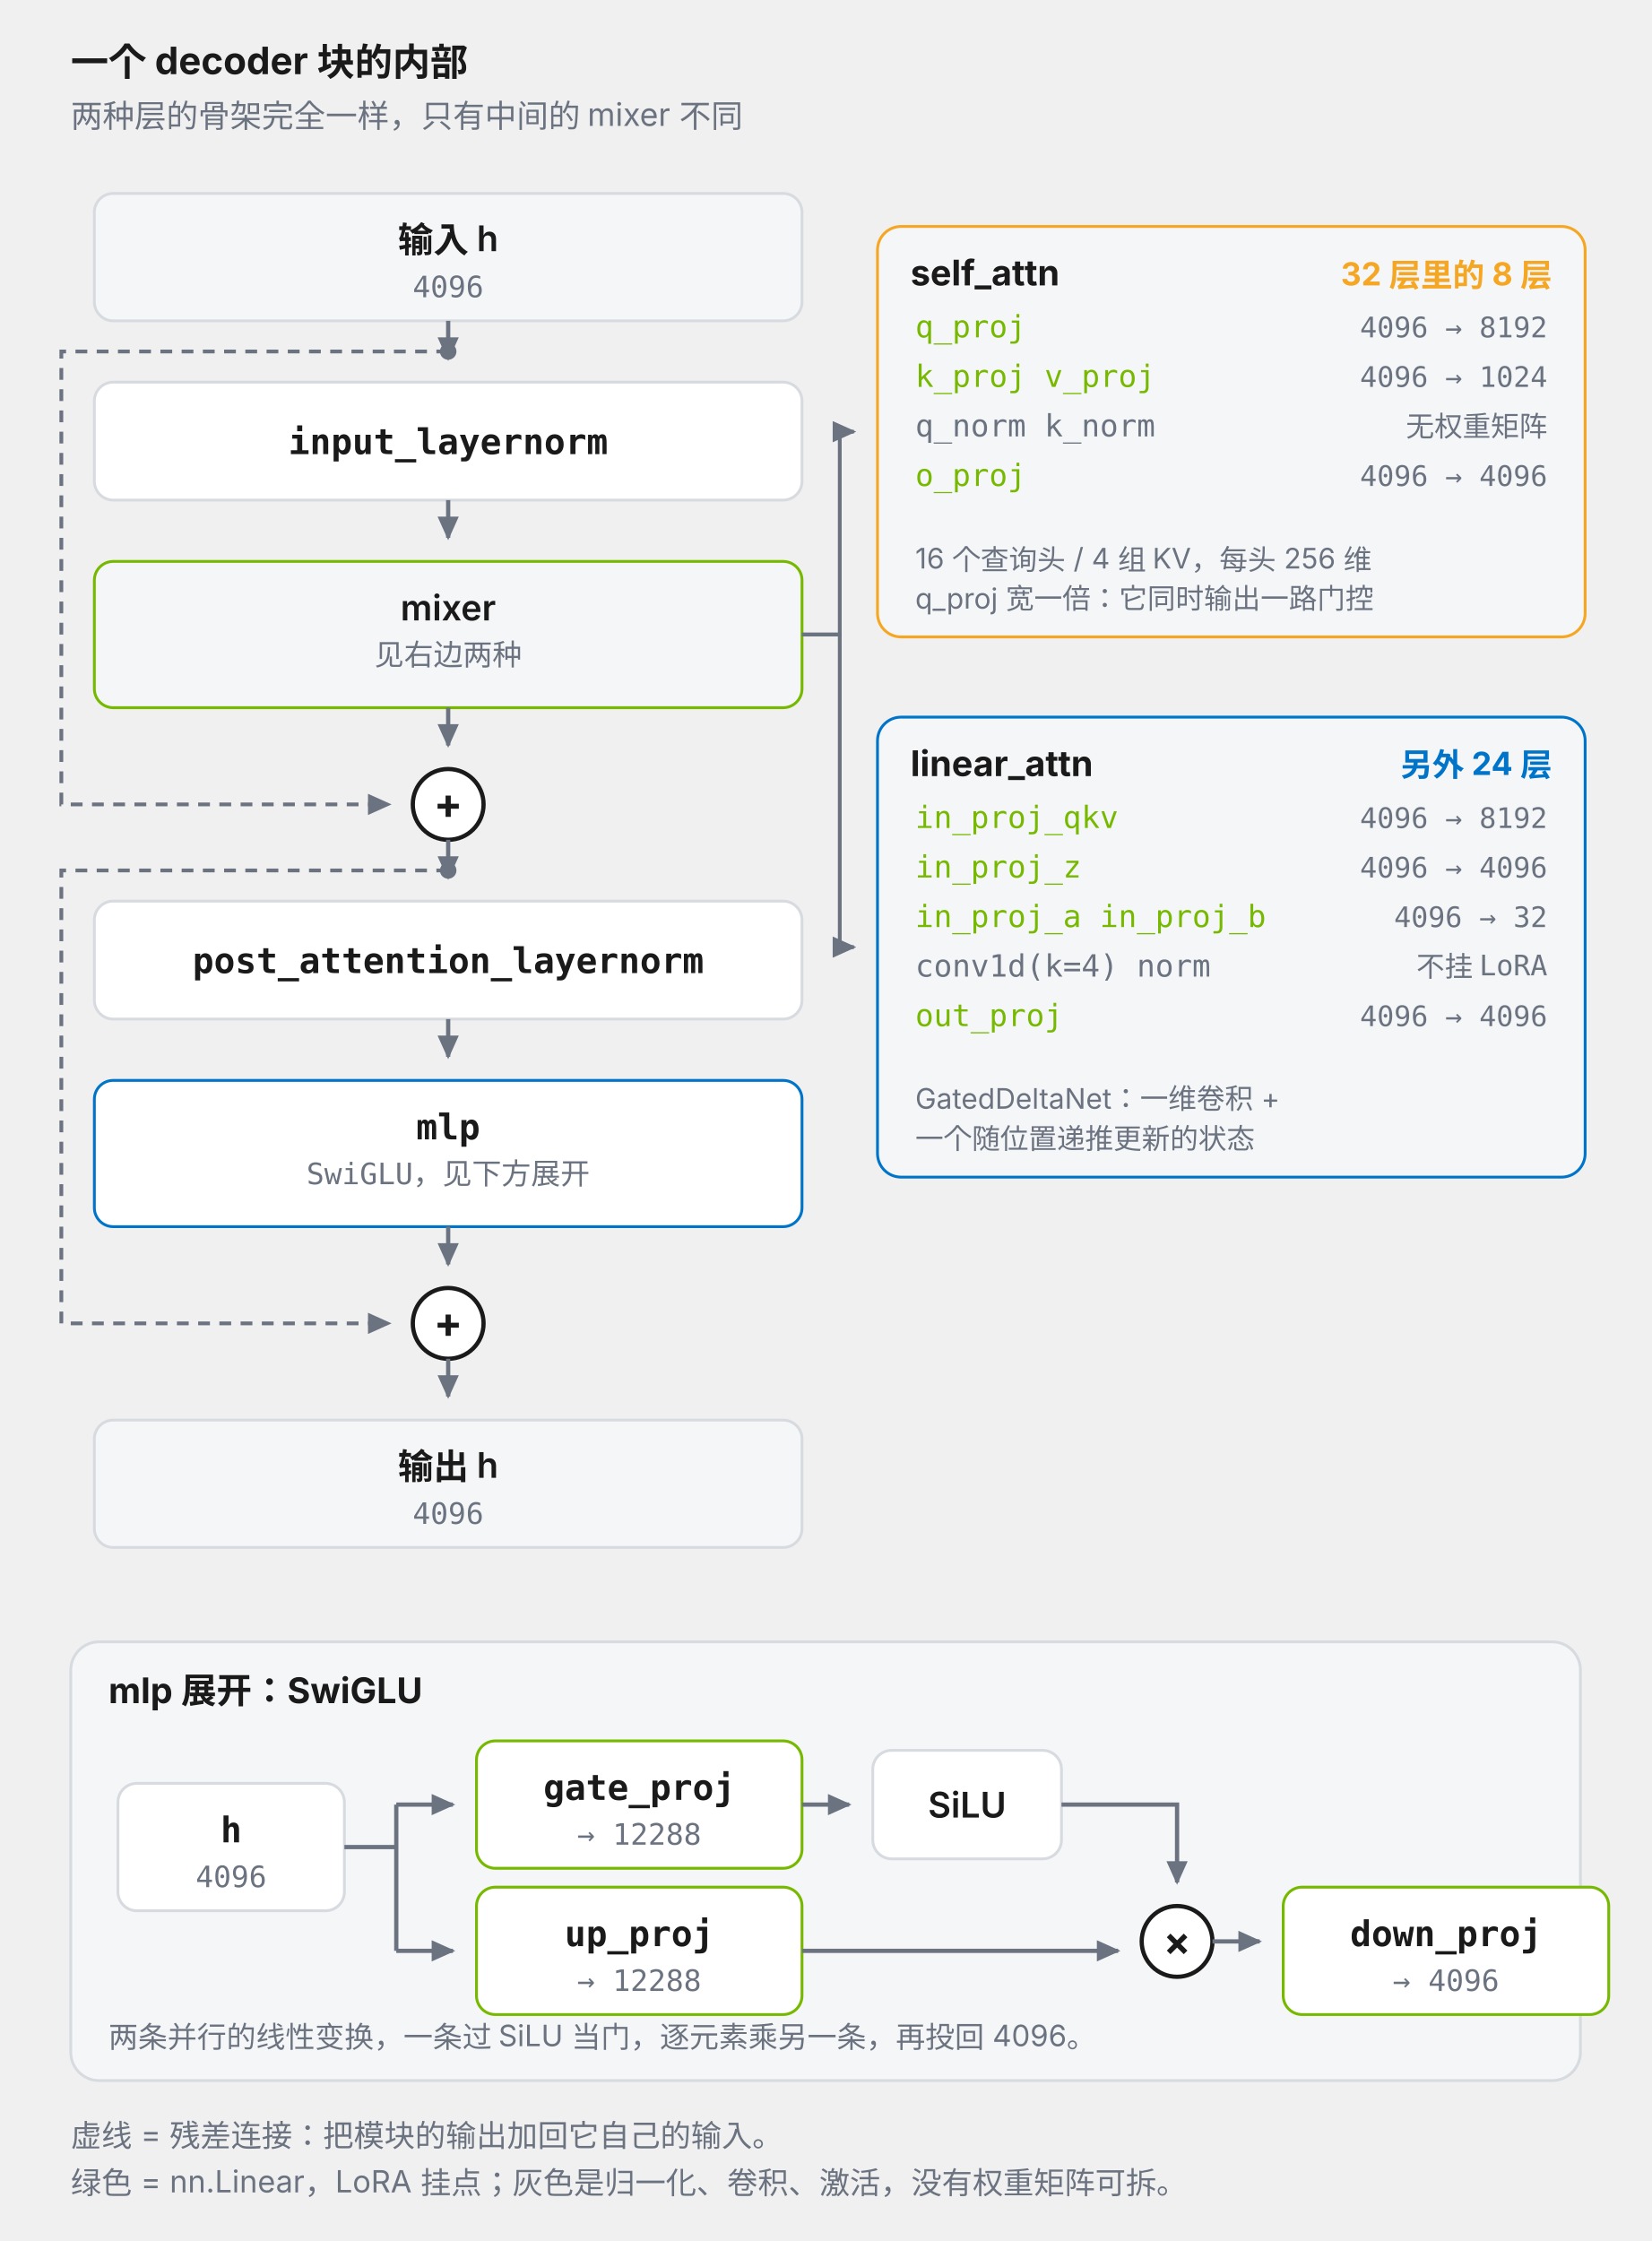
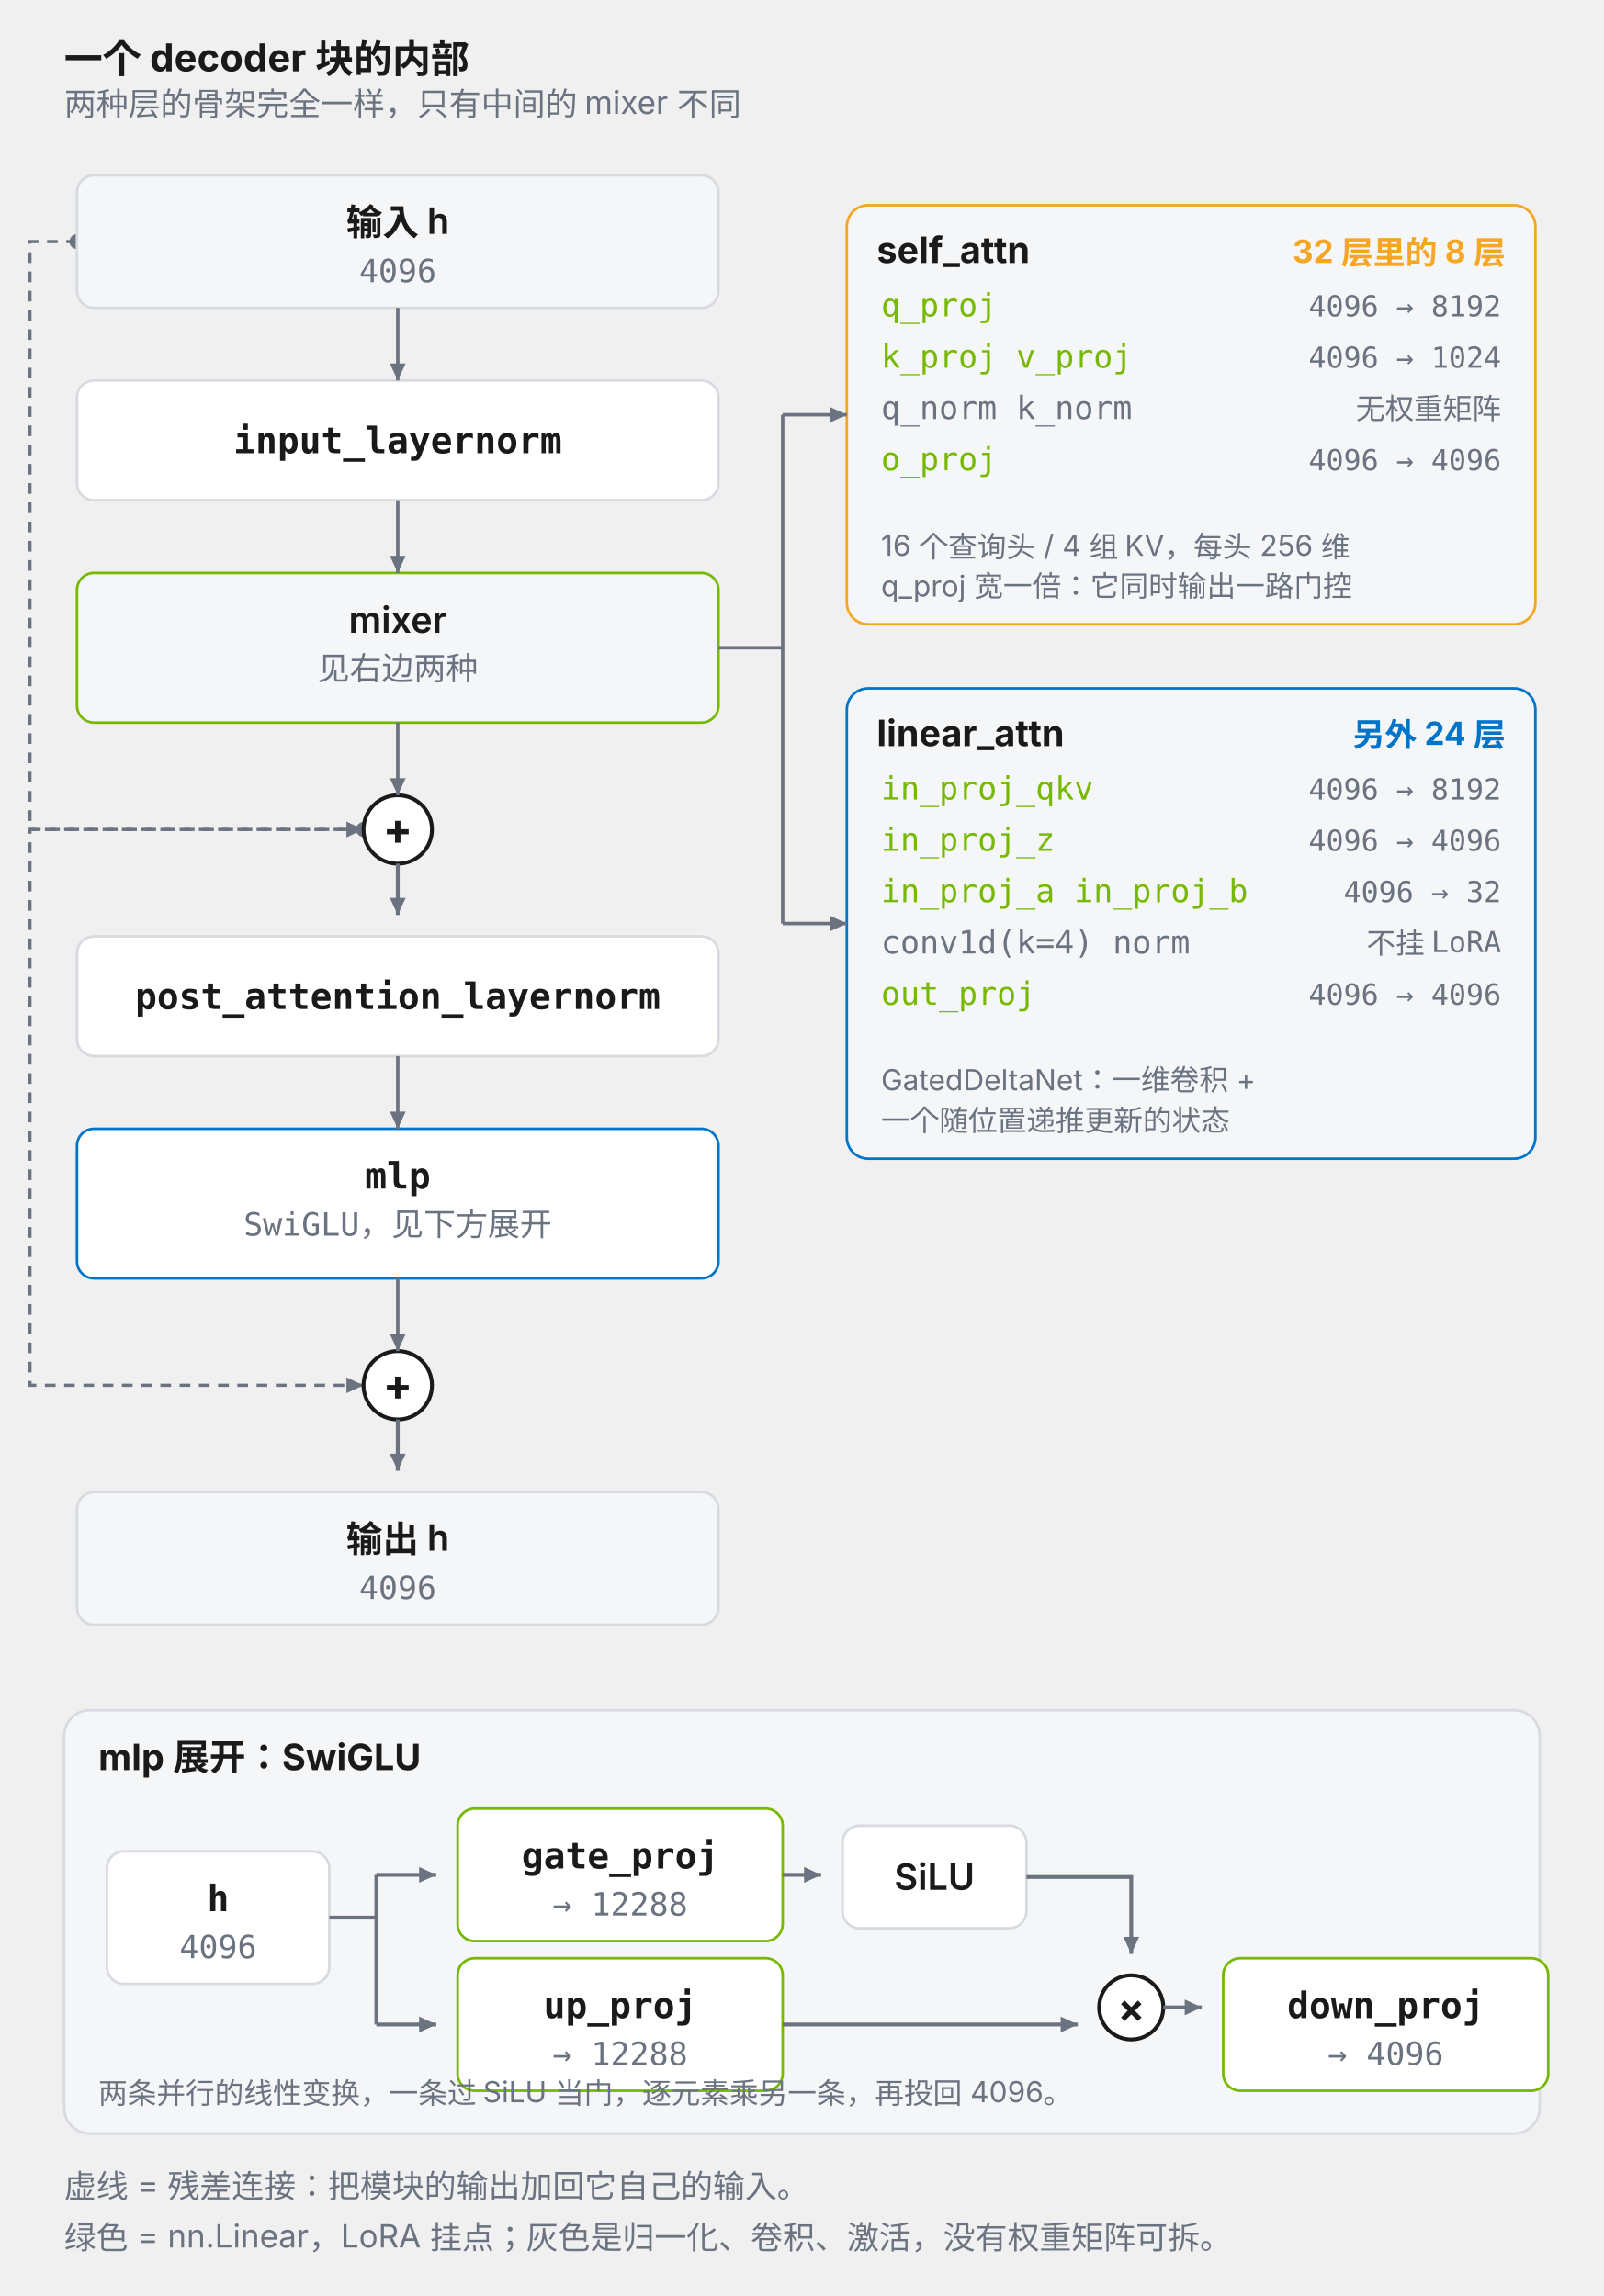
- <svg xmlns="http://www.w3.org/2000/svg" viewBox="0 0 700 950" width="700" height="950" role="img" aria-label="一个 decoder 块：输入先归一化再过 mixer，结果加回输入；再归一化过 SwiGLU 前馈网络，再加回一次。8 层用 self_attn，24 层用 linear_attn">
+ <svg xmlns="http://www.w3.org/2000/svg" viewBox="0 0 750 1074" width="750" height="1074" role="img" aria-label="一个 decoder 块：输入先归一化再过 mixer，结果加回输入；再归一化过 SwiGLU 前馈网络，再加回一次。8 层用 self_attn，24 层用 linear_attn">
  <style>.m{font-family:"JetBrains Mono","SF Mono",Menlo,Consolas,monospace}.s{font-family:-apple-system,BlinkMacSystemFont,"Segoe UI","PingFang SC","Noto Sans SC",sans-serif}</style>
  <defs>
-     <marker id="qa" markerUnits="userSpaceOnUse" markerWidth="11" markerHeight="11" refX="9" refY="5.5" orient="auto">
-       <path d="M0 1 10 5.5 0 10z" fill="#6B7280" />
+     <marker id="qa" markerUnits="userSpaceOnUse" markerWidth="9" markerHeight="9" refX="8" refY="4.5" orient="auto">
+       <path d="M0 0.8 8 4.5 0 8.2z" fill="#6B7280" />
    </marker>
  </defs>
-   <text x="30" y="32" class="s" font-size="16" fill="#1A1A1A" text-anchor="start" font-weight="700">一个 decoder 块的内部</text>
-   <text x="30" y="54" class="s" font-size="13.5" fill="#6B7280" text-anchor="start" font-weight="400">两种层的骨架完全一样，只有中间的 mixer 不同</text>
-   <circle cx="190.0" cy="149" r="3.5" fill="#6B7280" />
-   <path d="M190.0 149H26V341.0H165.0" fill="none" stroke="#6B7280" stroke-width="1.6" stroke-dasharray="5 4" marker-end="url(#qa)" />
-   <circle cx="190.0" cy="369" r="3.5" fill="#6B7280" />
-   <path d="M190.0 369H26V561.0H165.0" fill="none" stroke="#6B7280" stroke-width="1.6" stroke-dasharray="5 4" marker-end="url(#qa)" />
-   <rect x="40" y="82" width="300" height="54" rx="8" fill="#F5F6F8" stroke="#D7DBE0" stroke-width="1.2" />
-   <text x="190.0" y="107" class="s" font-size="15" fill="#1A1A1A" text-anchor="middle" font-weight="600">输入 h</text>
-   <text x="190.0" y="126" class="m" font-size="12.5" fill="#6B7280" text-anchor="middle" font-weight="400">4096</text>
-   <rect x="40" y="162" width="300" height="50" rx="8" fill="#FFFFFF" stroke="#D7DBE0" stroke-width="1.2" />
-   <text x="190.0" y="192.5" class="m" font-size="15" fill="#1A1A1A" text-anchor="middle" font-weight="600">input_layernorm</text>
-   <path d="M190.0 136V152" stroke="#6B7280" stroke-width="1.8" marker-end="url(#qa)" />
-   <rect x="40" y="238" width="300" height="62" rx="8" fill="#F5F6F8" stroke="#76B900" stroke-width="1.2" />
-   <text x="190.0" y="263" class="s" font-size="15" fill="#1A1A1A" text-anchor="middle" font-weight="600">mixer</text>
-   <text x="190.0" y="282" class="m" font-size="12.5" fill="#6B7280" text-anchor="middle" font-weight="400">见右边两种</text>
-   <path d="M190.0 212V228" stroke="#6B7280" stroke-width="1.8" marker-end="url(#qa)" />
-   <circle cx="190.0" cy="341.0" r="15" fill="#FFFFFF" stroke="#1A1A1A" stroke-width="1.8" />
-   <text x="190.0" y="347.0" class="s" font-size="18" fill="#1A1A1A" text-anchor="middle" font-weight="700">+</text>
-   <path d="M190.0 300V316" stroke="#6B7280" stroke-width="1.8" marker-end="url(#qa)" />
-   <rect x="40" y="382" width="300" height="50" rx="8" fill="#FFFFFF" stroke="#D7DBE0" stroke-width="1.2" />
-   <text x="190.0" y="412.5" class="m" font-size="15" fill="#1A1A1A" text-anchor="middle" font-weight="600">post_attention_layernorm</text>
-   <path d="M190.0 356V372" stroke="#6B7280" stroke-width="1.8" marker-end="url(#qa)" />
-   <rect x="40" y="458" width="300" height="62" rx="8" fill="#FFFFFF" stroke="#0074C8" stroke-width="1.2" />
-   <text x="190.0" y="483" class="m" font-size="15" fill="#1A1A1A" text-anchor="middle" font-weight="600">mlp</text>
-   <text x="190.0" y="502" class="m" font-size="12.5" fill="#6B7280" text-anchor="middle" font-weight="400">SwiGLU，见下方展开</text>
-   <path d="M190.0 432V448" stroke="#6B7280" stroke-width="1.8" marker-end="url(#qa)" />
-   <circle cx="190.0" cy="561.0" r="15" fill="#FFFFFF" stroke="#1A1A1A" stroke-width="1.8" />
-   <text x="190.0" y="567.0" class="s" font-size="18" fill="#1A1A1A" text-anchor="middle" font-weight="700">+</text>
-   <path d="M190.0 520V536" stroke="#6B7280" stroke-width="1.8" marker-end="url(#qa)" />
-   <rect x="40" y="602" width="300" height="54" rx="8" fill="#F5F6F8" stroke="#D7DBE0" stroke-width="1.2" />
-   <text x="190.0" y="627" class="s" font-size="15" fill="#1A1A1A" text-anchor="middle" font-weight="600">输出 h</text>
-   <text x="190.0" y="646" class="m" font-size="12.5" fill="#6B7280" text-anchor="middle" font-weight="400">4096</text>
-   <path d="M190.0 576V592" stroke="#6B7280" stroke-width="1.8" marker-end="url(#qa)" />
-   <rect x="372" y="96" width="300" height="174" rx="10" fill="#F5F6F8" stroke="#F5A623" stroke-width="1.2" />
-   <text x="386" y="121" class="s" font-size="15" fill="#1A1A1A" text-anchor="start" font-weight="700">self_attn</text>
-   <text x="658" y="121" class="s" font-size="13.5" fill="#F5A623" text-anchor="end" font-weight="700">32 层里的 8 层</text>
-   <text x="388" y="143" class="m" font-size="13" fill="#76B900" text-anchor="start" font-weight="400">q_proj</text>
-   <text x="656" y="143" class="m" font-size="12" fill="#6B7280" text-anchor="end" font-weight="400">4096 → 8192</text>
-   <text x="388" y="164" class="m" font-size="13" fill="#76B900" text-anchor="start" font-weight="400">k_proj   v_proj</text>
-   <text x="656" y="164" class="m" font-size="12" fill="#6B7280" text-anchor="end" font-weight="400">4096 → 1024</text>
-   <text x="388" y="185" class="m" font-size="13" fill="#6B7280" text-anchor="start" font-weight="400">q_norm  k_norm</text>
-   <text x="656" y="185" class="m" font-size="12" fill="#6B7280" text-anchor="end" font-weight="400">无权重矩阵</text>
-   <text x="388" y="206" class="m" font-size="13" fill="#76B900" text-anchor="start" font-weight="400">o_proj</text>
-   <text x="656" y="206" class="m" font-size="12" fill="#6B7280" text-anchor="end" font-weight="400">4096 → 4096</text>
-   <text x="388" y="241" class="s" font-size="12" fill="#6B7280" text-anchor="start" font-weight="400">16 个查询头 / 4 组 KV，每头 256 维</text>
-   <text x="388" y="258" class="s" font-size="12" fill="#6B7280" text-anchor="start" font-weight="400">q_proj 宽一倍：它同时输出一路门控</text>
-   <rect x="372" y="304" width="300" height="195" rx="10" fill="#F5F6F8" stroke="#0074C8" stroke-width="1.2" />
-   <text x="386" y="329" class="s" font-size="15" fill="#1A1A1A" text-anchor="start" font-weight="700">linear_attn</text>
-   <text x="658" y="329" class="s" font-size="13.5" fill="#0074C8" text-anchor="end" font-weight="700">另外 24 层</text>
-   <text x="388" y="351" class="m" font-size="13" fill="#76B900" text-anchor="start" font-weight="400">in_proj_qkv</text>
-   <text x="656" y="351" class="m" font-size="12" fill="#6B7280" text-anchor="end" font-weight="400">4096 → 8192</text>
-   <text x="388" y="372" class="m" font-size="13" fill="#76B900" text-anchor="start" font-weight="400">in_proj_z</text>
-   <text x="656" y="372" class="m" font-size="12" fill="#6B7280" text-anchor="end" font-weight="400">4096 → 4096</text>
-   <text x="388" y="393" class="m" font-size="13" fill="#76B900" text-anchor="start" font-weight="400">in_proj_a   in_proj_b</text>
-   <text x="656" y="393" class="m" font-size="12" fill="#6B7280" text-anchor="end" font-weight="400">4096 → 32</text>
-   <text x="388" y="414" class="m" font-size="13" fill="#6B7280" text-anchor="start" font-weight="400">conv1d(k=4)  norm</text>
-   <text x="656" y="414" class="m" font-size="12" fill="#6B7280" text-anchor="end" font-weight="400">不挂 LoRA</text>
-   <text x="388" y="435" class="m" font-size="13" fill="#76B900" text-anchor="start" font-weight="400">out_proj</text>
-   <text x="656" y="435" class="m" font-size="12" fill="#6B7280" text-anchor="end" font-weight="400">4096 → 4096</text>
-   <text x="388" y="470" class="s" font-size="12" fill="#6B7280" text-anchor="start" font-weight="400">GatedDeltaNet：一维卷积 +</text>
-   <text x="388" y="487" class="s" font-size="12" fill="#6B7280" text-anchor="start" font-weight="400">一个随位置递推更新的状态</text>
-   <path d="M340 269.0H356.0V183.0H362" fill="none" stroke="#6B7280" stroke-width="1.6" marker-end="url(#qa)" />
-   <path d="M340 269.0H356.0V401.5H362" fill="none" stroke="#6B7280" stroke-width="1.6" marker-end="url(#qa)" />
-   <rect x="30" y="696" width="640" height="186" rx="12" fill="#F5F6F8" stroke="#D7DBE0" stroke-width="1.2" />
-   <text x="46" y="722" class="s" font-size="15" fill="#1A1A1A" text-anchor="start" font-weight="700">mlp 展开：SwiGLU</text>
-   <rect x="50" y="756" width="96" height="54" rx="8" fill="#FFFFFF" stroke="#D7DBE0" stroke-width="1.2" />
-   <text x="98.0" y="781" class="m" font-size="15" fill="#1A1A1A" text-anchor="middle" font-weight="600">h</text>
-   <text x="98.0" y="800" class="m" font-size="12.5" fill="#6B7280" text-anchor="middle" font-weight="400">4096</text>
-   <rect x="202" y="738" width="138" height="54" rx="8" fill="#FFFFFF" stroke="#76B900" stroke-width="1.2" />
-   <text x="271.0" y="763" class="m" font-size="15" fill="#1A1A1A" text-anchor="middle" font-weight="600">gate_proj</text>
-   <text x="271.0" y="782" class="m" font-size="12.5" fill="#6B7280" text-anchor="middle" font-weight="400">→ 12288</text>
-   <rect x="202" y="800" width="138" height="54" rx="8" fill="#FFFFFF" stroke="#76B900" stroke-width="1.2" />
-   <text x="271.0" y="825" class="m" font-size="15" fill="#1A1A1A" text-anchor="middle" font-weight="600">up_proj</text>
-   <text x="271.0" y="844" class="m" font-size="12.5" fill="#6B7280" text-anchor="middle" font-weight="400">→ 12288</text>
-   <rect x="370" y="742" width="80" height="46" rx="8" fill="#FFFFFF" stroke="#D7DBE0" stroke-width="1.2" />
-   <text x="410.0" y="770.5" class="s" font-size="15" fill="#1A1A1A" text-anchor="middle" font-weight="600">SiLU</text>
-   <circle cx="499.0" cy="823.0" r="15" fill="#FFFFFF" stroke="#1A1A1A" stroke-width="1.8" />
-   <text x="499.0" y="829.0" class="s" font-size="17" fill="#1A1A1A" text-anchor="middle" font-weight="700">×</text>
-   <rect x="544" y="800" width="138" height="54" rx="8" fill="#FFFFFF" stroke="#76B900" stroke-width="1.2" />
-   <text x="613.0" y="825" class="m" font-size="15" fill="#1A1A1A" text-anchor="middle" font-weight="600">down_proj</text>
-   <text x="613.0" y="844" class="m" font-size="12.5" fill="#6B7280" text-anchor="middle" font-weight="400">→ 4096</text>
-   <path d="M146 783.0H168" stroke="#6B7280" stroke-width="1.8" />
-   <path d="M168 765.0V827.0" stroke="#6B7280" stroke-width="1.8" />
-   <path d="M168 765.0H192" stroke="#6B7280" stroke-width="1.8" marker-end="url(#qa)" />
-   <path d="M168 827.0H192" stroke="#6B7280" stroke-width="1.8" marker-end="url(#qa)" />
-   <path d="M340 765.0H360" stroke="#6B7280" stroke-width="1.8" marker-end="url(#qa)" />
-   <path d="M450 765.0H499.0V798" fill="none" stroke="#6B7280" stroke-width="1.8" marker-end="url(#qa)" />
-   <path d="M340 827.0H474" stroke="#6B7280" stroke-width="1.8" marker-end="url(#qa)" />
-   <path d="M514 823.0H534" stroke="#6B7280" stroke-width="1.8" marker-end="url(#qa)" />
-   <text x="46" y="868" class="s" font-size="12.5" fill="#6B7280" text-anchor="start" font-weight="400">两条并行的线性变换，一条过 SiLU 当门，逐元素乘另一条，再投回 4096。</text>
-   <text x="30" y="910" class="s" font-size="13" fill="#6B7280" text-anchor="start" font-weight="400">虚线 = 残差连接：把模块的输出加回它自己的输入。</text>
-   <text x="30" y="930" class="s" font-size="13" fill="#6B7280" text-anchor="start" font-weight="400">绿色 = nn.Linear，LoRA 挂点；灰色是归一化、卷积、激活，没有权重矩阵可拆。</text>
+   <text x="30" y="34" class="s" font-size="18.0" fill="#1A1A1A" text-anchor="start" font-weight="700">一个 decoder 块的内部</text>
+   <text x="30" y="54" class="s" font-size="15.0" fill="#6B7280" text-anchor="start" font-weight="400">两种层的骨架完全一样，只有中间的 mixer 不同</text>
+   <circle cx="36" cy="113.0" r="3.5" fill="#6B7280" />
+   <path d="M36 113.0H14V388.0H170.0" fill="none" stroke="#6B7280" stroke-width="1.5" stroke-dasharray="5 4" marker-end="url(#qa)" />
+   <circle cx="170.0" cy="388.0" r="3.5" fill="#6B7280" />
+   <path d="M170.0 388.0H14V648.0H170.0" fill="none" stroke="#6B7280" stroke-width="1.5" stroke-dasharray="5 4" marker-end="url(#qa)" />
+   <rect x="36" y="82" width="300" height="62" rx="8" fill="#F5F6F8" stroke="#D7DBE0" stroke-width="1.2" />
+   <text x="186.0" y="110" class="s" font-size="17.0" fill="#1A1A1A" text-anchor="middle" font-weight="600">输入 h</text>
+   <text x="186.0" y="132" class="m" font-size="15.0" fill="#6B7280" text-anchor="middle" font-weight="400">4096</text>
+   <rect x="36" y="178" width="300" height="56" rx="8" fill="#FFFFFF" stroke="#D7DBE0" stroke-width="1.2" />
+   <text x="186.0" y="212.0" class="m" font-size="17.0" fill="#1A1A1A" text-anchor="middle" font-weight="600">input_layernorm</text>
+   <path d="M186.0 144V178" stroke="#6B7280" stroke-width="1.6" marker-end="url(#qa)" />
+   <rect x="36" y="268" width="300" height="70" rx="8" fill="#F5F6F8" stroke="#76B900" stroke-width="1.2" />
+   <text x="186.0" y="296" class="s" font-size="17.0" fill="#1A1A1A" text-anchor="middle" font-weight="600">mixer</text>
+   <text x="186.0" y="318" class="m" font-size="15.0" fill="#6B7280" text-anchor="middle" font-weight="400">见右边两种</text>
+   <path d="M186.0 234V268" stroke="#6B7280" stroke-width="1.6" marker-end="url(#qa)" />
+   <circle cx="186.0" cy="388.0" r="16" fill="#FFFFFF" stroke="#1A1A1A" stroke-width="1.8" />
+   <text x="186.0" y="395.0" class="s" font-size="20.4" fill="#1A1A1A" text-anchor="middle" font-weight="700">+</text>
+   <path d="M186.0 338V372" stroke="#6B7280" stroke-width="1.6" marker-end="url(#qa)" />
+   <rect x="36" y="438" width="300" height="56" rx="8" fill="#FFFFFF" stroke="#D7DBE0" stroke-width="1.2" />
+   <text x="186.0" y="472.0" class="m" font-size="17.0" fill="#1A1A1A" text-anchor="middle" font-weight="600">post_attention_layernorm</text>
+   <path d="M186.0 404V428" stroke="#6B7280" stroke-width="1.8" marker-end="url(#qa)" />
+   <rect x="36" y="528" width="300" height="70" rx="8" fill="#FFFFFF" stroke="#0074C8" stroke-width="1.2" />
+   <text x="186.0" y="556" class="m" font-size="17.0" fill="#1A1A1A" text-anchor="middle" font-weight="600">mlp</text>
+   <text x="186.0" y="578" class="m" font-size="15.0" fill="#6B7280" text-anchor="middle" font-weight="400">SwiGLU，见下方展开</text>
+   <path d="M186.0 494V528" stroke="#6B7280" stroke-width="1.6" marker-end="url(#qa)" />
+   <circle cx="186.0" cy="648.0" r="16" fill="#FFFFFF" stroke="#1A1A1A" stroke-width="1.8" />
+   <text x="186.0" y="655.0" class="s" font-size="20.4" fill="#1A1A1A" text-anchor="middle" font-weight="700">+</text>
+   <path d="M186.0 598V632" stroke="#6B7280" stroke-width="1.6" marker-end="url(#qa)" />
+   <rect x="36" y="698" width="300" height="62" rx="8" fill="#F5F6F8" stroke="#D7DBE0" stroke-width="1.2" />
+   <text x="186.0" y="726" class="s" font-size="17.0" fill="#1A1A1A" text-anchor="middle" font-weight="600">输出 h</text>
+   <text x="186.0" y="748" class="m" font-size="15.0" fill="#6B7280" text-anchor="middle" font-weight="400">4096</text>
+   <path d="M186.0 664V688" stroke="#6B7280" stroke-width="1.8" marker-end="url(#qa)" />
+   <rect x="396" y="96" width="322" height="196" rx="10" fill="#F5F6F8" stroke="#F5A623" stroke-width="1.2" />
+   <text x="410" y="123" class="s" font-size="17.0" fill="#1A1A1A" text-anchor="start" font-weight="700">self_attn</text>
+   <text x="704" y="123" class="s" font-size="15.0" fill="#F5A623" text-anchor="end" font-weight="700">32 层里的 8 层</text>
+   <text x="412" y="148" class="m" font-size="15.0" fill="#76B900" text-anchor="start" font-weight="400">q_proj</text>
+   <text x="702" y="148" class="m" font-size="13.6" fill="#6B7280" text-anchor="end" font-weight="400">4096 → 8192</text>
+   <text x="412" y="172" class="m" font-size="15.0" fill="#76B900" text-anchor="start" font-weight="400">k_proj   v_proj</text>
+   <text x="702" y="172" class="m" font-size="13.6" fill="#6B7280" text-anchor="end" font-weight="400">4096 → 1024</text>
+   <text x="412" y="196" class="m" font-size="15.0" fill="#6B7280" text-anchor="start" font-weight="400">q_norm  k_norm</text>
+   <text x="702" y="196" class="m" font-size="13.6" fill="#6B7280" text-anchor="end" font-weight="400">无权重矩阵</text>
+   <text x="412" y="220" class="m" font-size="15.0" fill="#76B900" text-anchor="start" font-weight="400">o_proj</text>
+   <text x="702" y="220" class="m" font-size="13.6" fill="#6B7280" text-anchor="end" font-weight="400">4096 → 4096</text>
+   <text x="412" y="260" class="s" font-size="13.6" fill="#6B7280" text-anchor="start" font-weight="400">16 个查询头 / 4 组 KV，每头 256 维</text>
+   <text x="412" y="279" class="s" font-size="13.6" fill="#6B7280" text-anchor="start" font-weight="400">q_proj 宽一倍：它同时输出一路门控</text>
+   <rect x="396" y="322" width="322" height="220" rx="10" fill="#F5F6F8" stroke="#0074C8" stroke-width="1.2" />
+   <text x="410" y="349" class="s" font-size="17.0" fill="#1A1A1A" text-anchor="start" font-weight="700">linear_attn</text>
+   <text x="704" y="349" class="s" font-size="15.0" fill="#0074C8" text-anchor="end" font-weight="700">另外 24 层</text>
+   <text x="412" y="374" class="m" font-size="15.0" fill="#76B900" text-anchor="start" font-weight="400">in_proj_qkv</text>
+   <text x="702" y="374" class="m" font-size="13.6" fill="#6B7280" text-anchor="end" font-weight="400">4096 → 8192</text>
+   <text x="412" y="398" class="m" font-size="15.0" fill="#76B900" text-anchor="start" font-weight="400">in_proj_z</text>
+   <text x="702" y="398" class="m" font-size="13.6" fill="#6B7280" text-anchor="end" font-weight="400">4096 → 4096</text>
+   <text x="412" y="422" class="m" font-size="15.0" fill="#76B900" text-anchor="start" font-weight="400">in_proj_a   in_proj_b</text>
+   <text x="702" y="422" class="m" font-size="13.6" fill="#6B7280" text-anchor="end" font-weight="400">4096 → 32</text>
+   <text x="412" y="446" class="m" font-size="15.0" fill="#6B7280" text-anchor="start" font-weight="400">conv1d(k=4)  norm</text>
+   <text x="702" y="446" class="m" font-size="13.6" fill="#6B7280" text-anchor="end" font-weight="400">不挂 LoRA</text>
+   <text x="412" y="470" class="m" font-size="15.0" fill="#76B900" text-anchor="start" font-weight="400">out_proj</text>
+   <text x="702" y="470" class="m" font-size="13.6" fill="#6B7280" text-anchor="end" font-weight="400">4096 → 4096</text>
+   <text x="412" y="510" class="s" font-size="13.6" fill="#6B7280" text-anchor="start" font-weight="400">GatedDeltaNet：一维卷积 +</text>
+   <text x="412" y="529" class="s" font-size="13.6" fill="#6B7280" text-anchor="start" font-weight="400">一个随位置递推更新的状态</text>
+   <path d="M336 303.0H366.0" stroke="#6B7280" stroke-width="1.6" />
+   <path d="M366.0 194.0V432.0" stroke="#6B7280" stroke-width="1.6" />
+   <path d="M366.0 194.0H396" stroke="#6B7280" stroke-width="1.6" marker-end="url(#qa)" />
+   <path d="M366.0 432.0H396" stroke="#6B7280" stroke-width="1.6" marker-end="url(#qa)" />
+   <rect x="30" y="800" width="690" height="198" rx="12" fill="#F5F6F8" stroke="#D7DBE0" stroke-width="1.2" />
+   <text x="46" y="828" class="s" font-size="17.0" fill="#1A1A1A" text-anchor="start" font-weight="700">mlp 展开：SwiGLU</text>
+   <rect x="50" y="866" width="104" height="62" rx="8" fill="#FFFFFF" stroke="#D7DBE0" stroke-width="1.2" />
+   <text x="102.0" y="894" class="m" font-size="17.0" fill="#1A1A1A" text-anchor="middle" font-weight="600">h</text>
+   <text x="102.0" y="916" class="m" font-size="15.0" fill="#6B7280" text-anchor="middle" font-weight="400">4096</text>
+   <rect x="214" y="846" width="152" height="62" rx="8" fill="#FFFFFF" stroke="#76B900" stroke-width="1.2" />
+   <text x="290.0" y="874" class="m" font-size="17.0" fill="#1A1A1A" text-anchor="middle" font-weight="600">gate_proj</text>
+   <text x="290.0" y="896" class="m" font-size="15.0" fill="#6B7280" text-anchor="middle" font-weight="400">→ 12288</text>
+   <rect x="214" y="916" width="152" height="62" rx="8" fill="#FFFFFF" stroke="#76B900" stroke-width="1.2" />
+   <text x="290.0" y="944" class="m" font-size="17.0" fill="#1A1A1A" text-anchor="middle" font-weight="600">up_proj</text>
+   <text x="290.0" y="966" class="m" font-size="15.0" fill="#6B7280" text-anchor="middle" font-weight="400">→ 12288</text>
+   <rect x="394" y="854" width="86" height="48" rx="8" fill="#FFFFFF" stroke="#D7DBE0" stroke-width="1.2" />
+   <text x="437.0" y="884.0" class="s" font-size="17.0" fill="#1A1A1A" text-anchor="middle" font-weight="600">SiLU</text>
+   <circle cx="529.0" cy="939.0" r="15" fill="#FFFFFF" stroke="#1A1A1A" stroke-width="1.8" />
+   <text x="529.0" y="946.0" class="s" font-size="18.7" fill="#1A1A1A" text-anchor="middle" font-weight="700">×</text>
+   <rect x="572" y="916" width="152" height="62" rx="8" fill="#FFFFFF" stroke="#76B900" stroke-width="1.2" />
+   <text x="648.0" y="944" class="m" font-size="17.0" fill="#1A1A1A" text-anchor="middle" font-weight="600">down_proj</text>
+   <text x="648.0" y="966" class="m" font-size="15.0" fill="#6B7280" text-anchor="middle" font-weight="400">→ 4096</text>
+   <path d="M154 897.0H176" stroke="#6B7280" stroke-width="1.8" />
+   <path d="M176 877.0V947.0" stroke="#6B7280" stroke-width="1.8" />
+   <path d="M176 877.0H204" stroke="#6B7280" stroke-width="1.8" marker-end="url(#qa)" />
+   <path d="M176 947.0H204" stroke="#6B7280" stroke-width="1.8" marker-end="url(#qa)" />
+   <path d="M366 877.0H384" stroke="#6B7280" stroke-width="1.8" marker-end="url(#qa)" />
+   <path d="M480 878.0H529.0V914" fill="none" stroke="#6B7280" stroke-width="1.8" marker-end="url(#qa)" />
+   <path d="M366 947.0H504" stroke="#6B7280" stroke-width="1.8" marker-end="url(#qa)" />
+   <path d="M544 939.0H562" stroke="#6B7280" stroke-width="1.8" marker-end="url(#qa)" />
+   <text x="46" y="984" class="s" font-size="13.6" fill="#6B7280" text-anchor="start" font-weight="400">两条并行的线性变换，一条过 SiLU 当门，逐元素乘另一条，再投回 4096。</text>
+   <text x="30" y="1028" class="s" font-size="15.0" fill="#6B7280" text-anchor="start" font-weight="400">虚线 = 残差连接：把模块的输出加回它自己的输入。</text>
+   <text x="30" y="1052" class="s" font-size="15.0" fill="#6B7280" text-anchor="start" font-weight="400">绿色 = nn.Linear，LoRA 挂点；灰色是归一化、卷积、激活，没有权重矩阵可拆。</text>
</svg>
